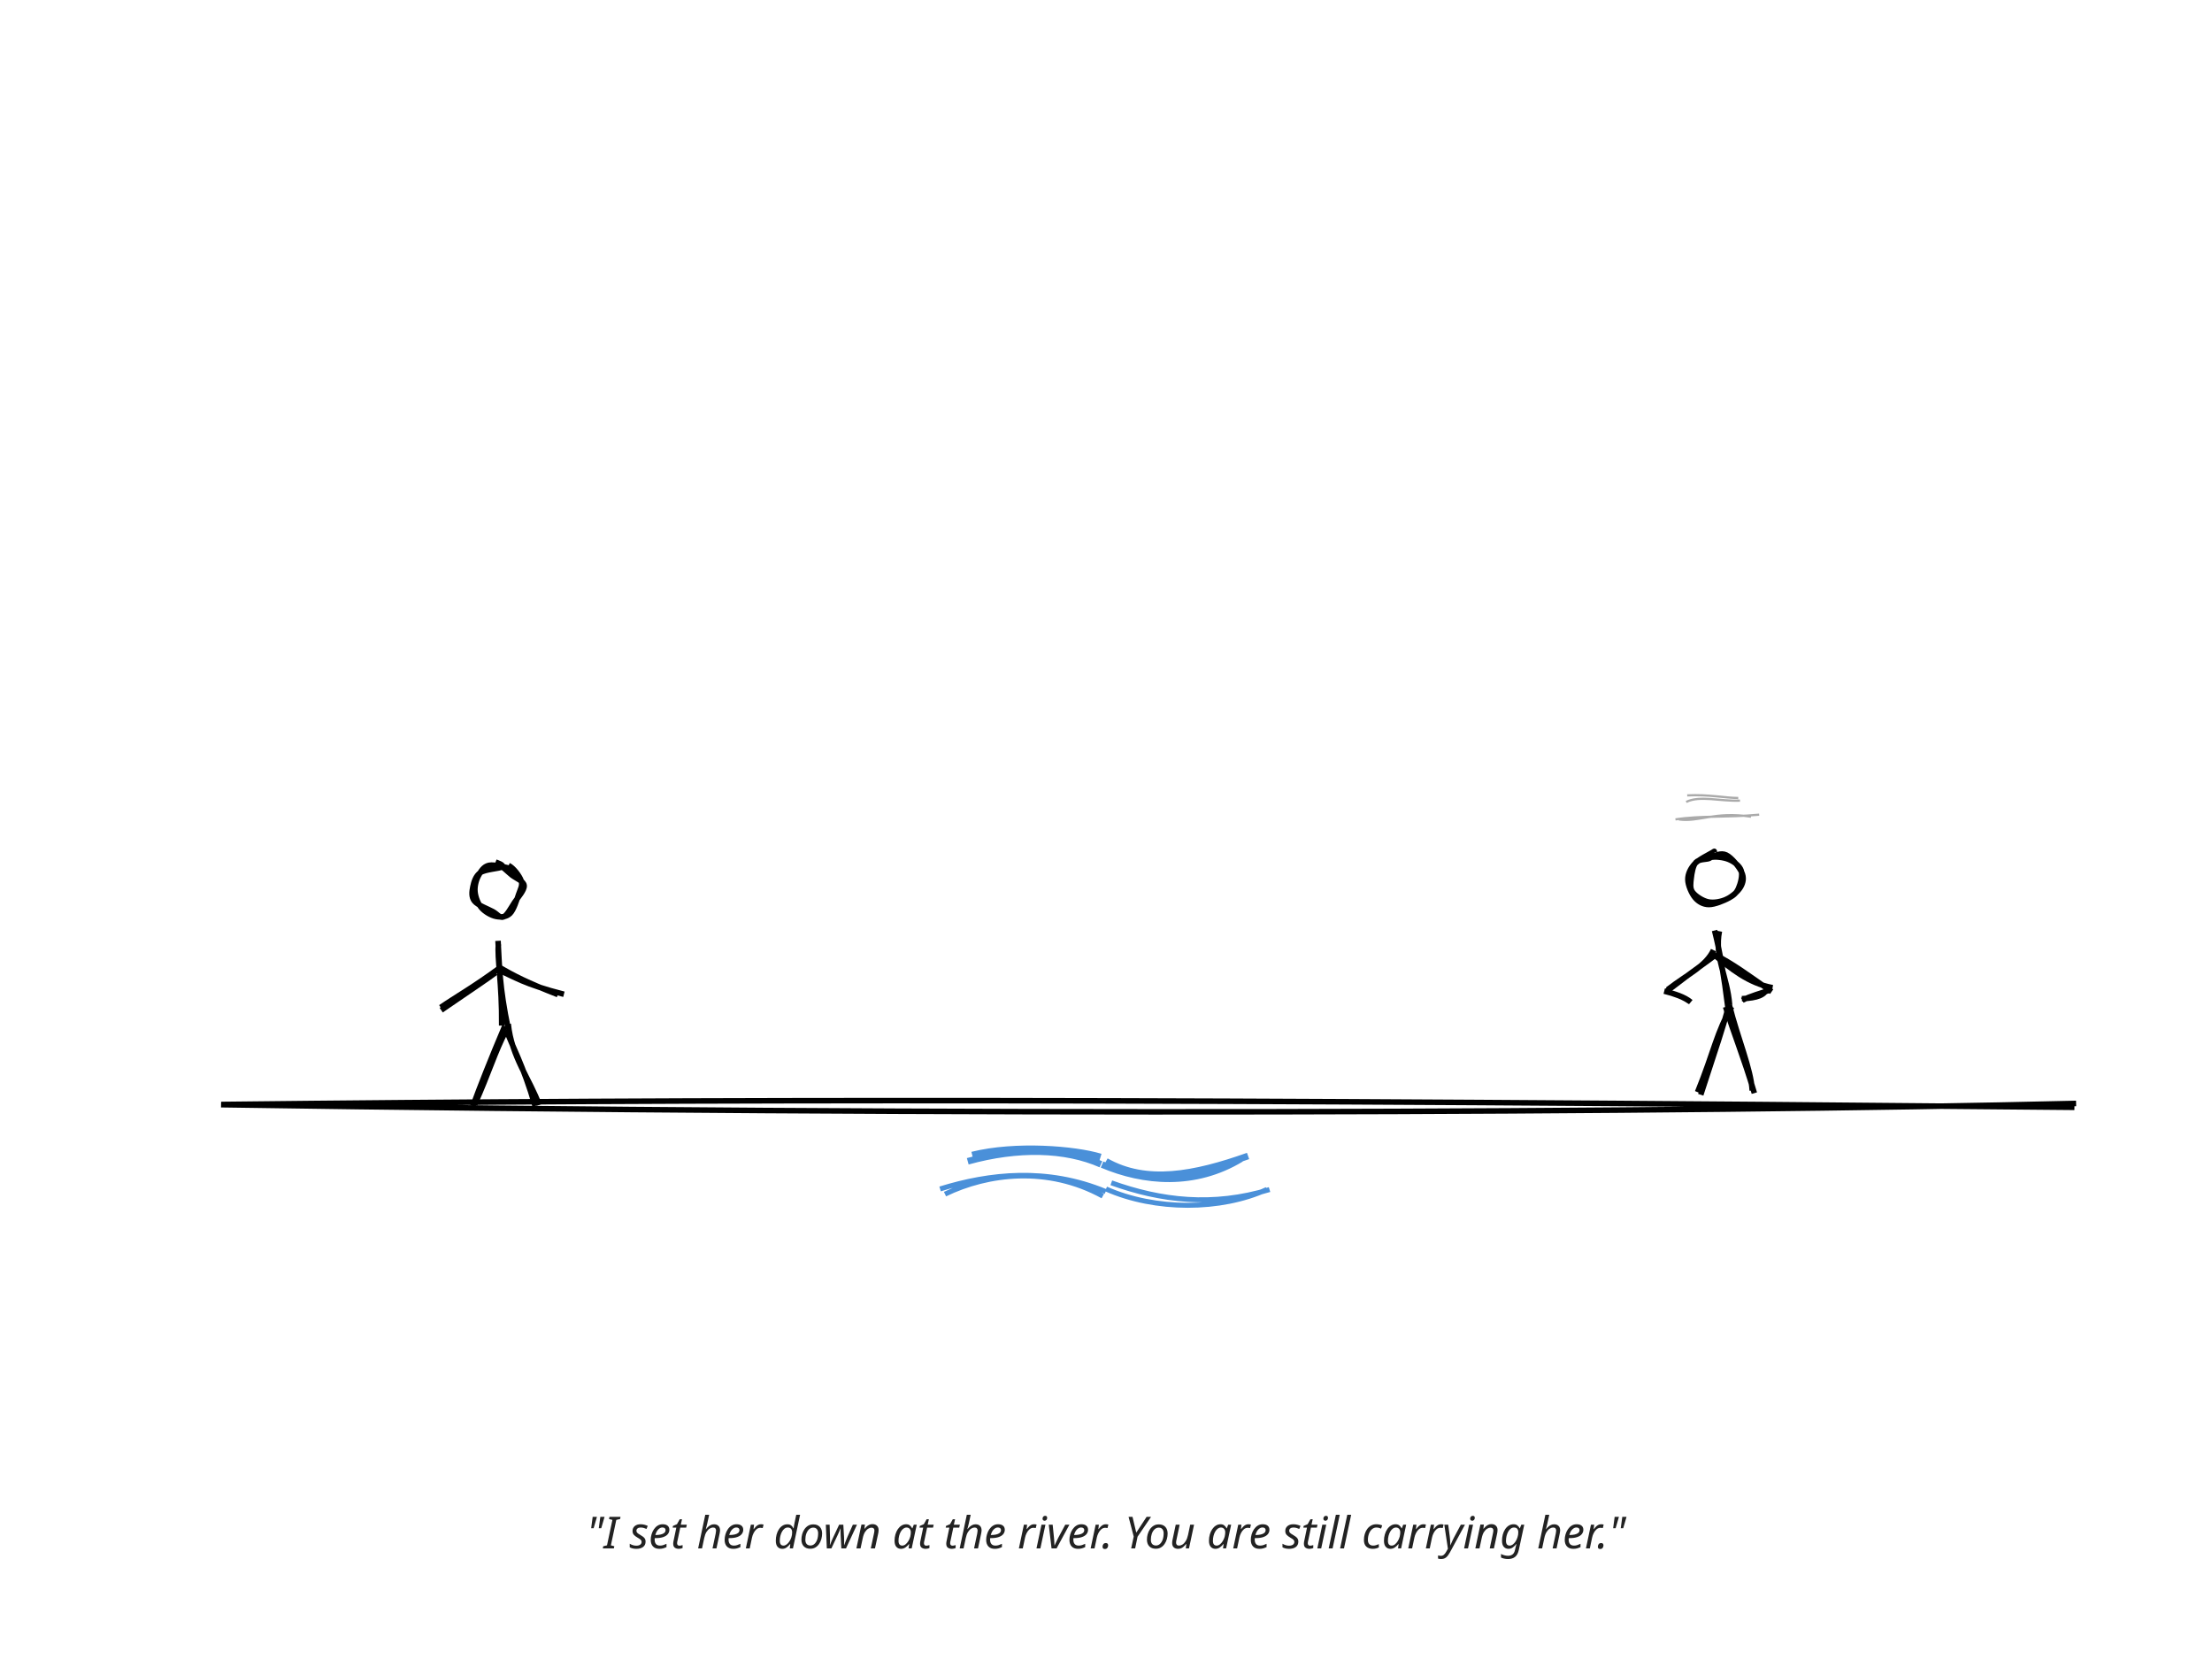
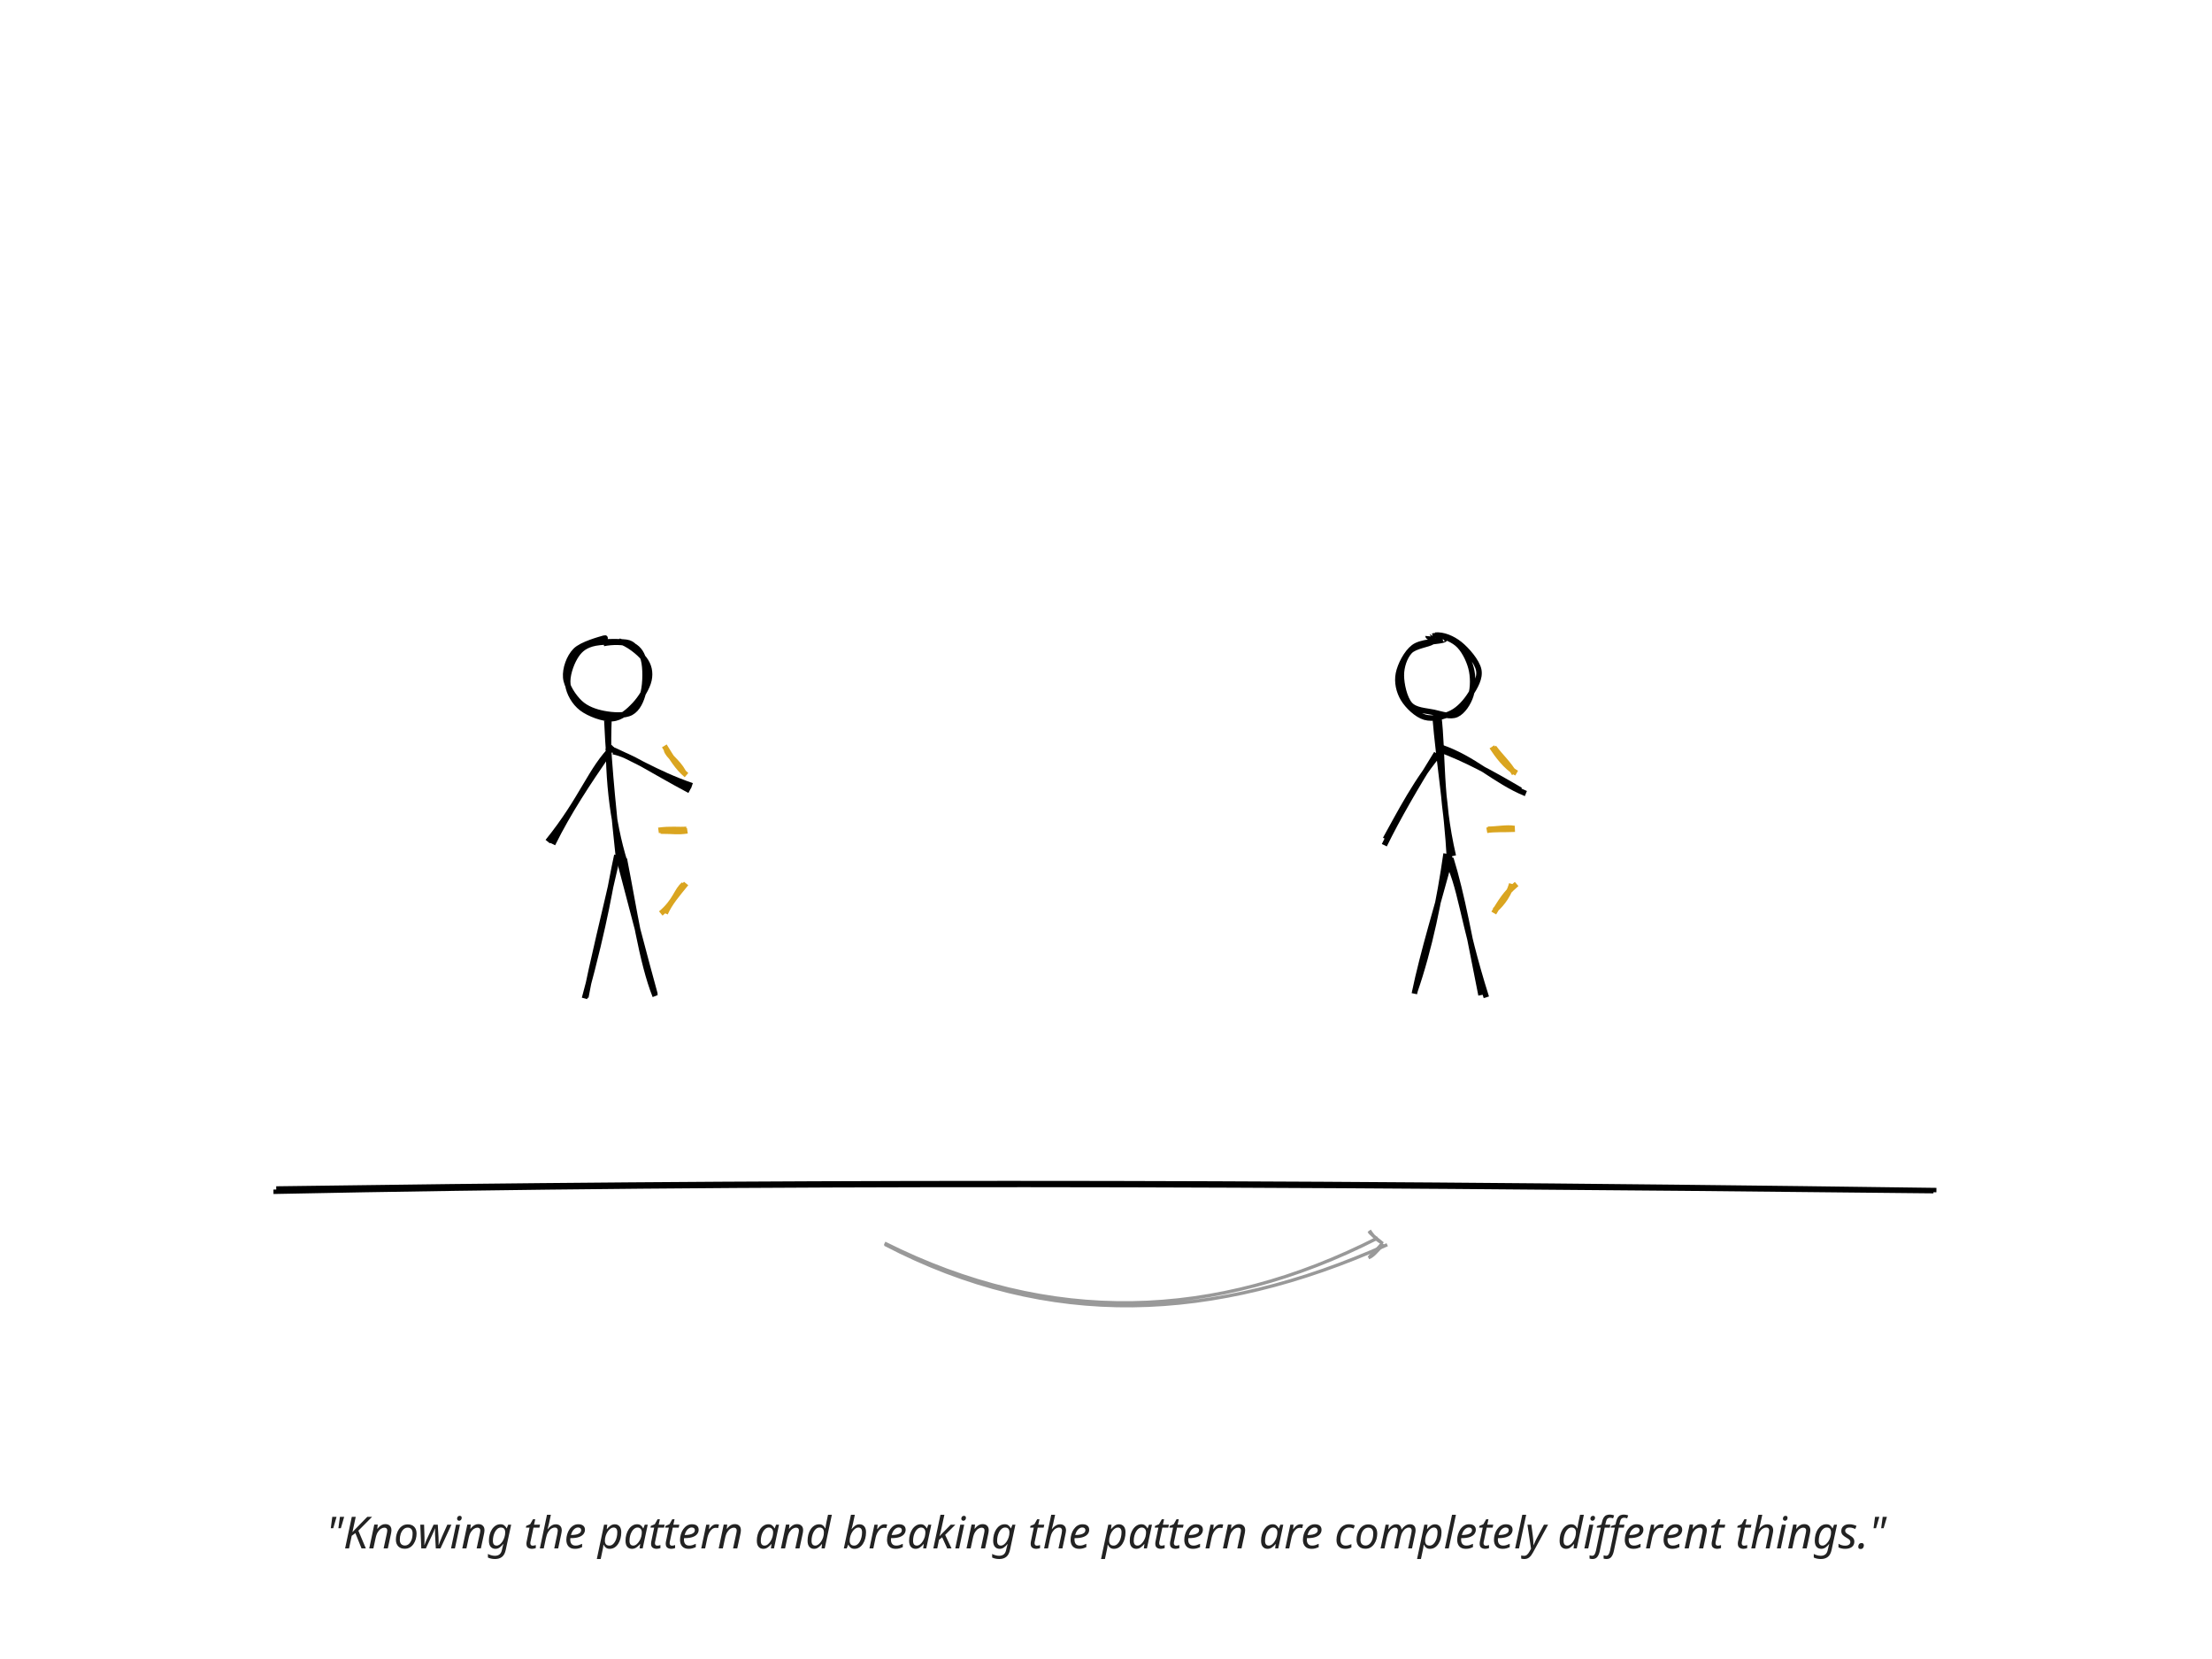
<svg xmlns="http://www.w3.org/2000/svg" width="800" height="600" viewBox="0 0 800 600">
  <rect width="800" height="600" fill="#FFFFFF" />
  <g>
-     <path d="M350 420 C368.18 414.957, 385.291 415.388, 398.158 421.072 M351.615 417.746 C367.257 413.85, 388.728 415.606, 398.022 418.44 M400 420 C414.595 428.273, 431.928 424.969, 451.383 418.072 M398.571 421.17 C413.657 427.582, 432.145 429.173, 448.826 419.073" stroke="#4A90D9" stroke-width="2.4" fill="none" />
+     <path d="M207.961 237.753 C207.961 237.753, 207.961 237.753, 207.961 237.753 M207.961 237.753 C207.961 237.753, 207.961 237.753, 207.961 237.753 M208.753 250.225 C211.973 246.09, 217.542 240.614, 223.36 233.864 M207.9 250.018 C210.617 247.764, 213.736 242.627, 222.693 233.309 M214.654 256.323 C219.781 248.405, 226.842 240.391, 231.473 235.311 M212.714 256.563 C217.347 249.653, 224.143 243.925, 229.569 235.81 M221.402 259.087 C223.915 255.224, 226.587 252.872, 235.004 244.972 M221.168 259.964 C222.979 255.566, 225.827 252.15, 234.298 244.035" stroke="none" stroke-width="1" fill="none" />
+     <path d="M223.887 231.861 C226.964 232.678, 231.143 235.921, 232.946 238.263 C234.75 240.606, 235.281 243.144, 234.706 245.917 C234.132 248.69, 231.711 252.568, 229.499 254.9 C227.287 257.231, 224.62 259.7, 221.434 259.906 C218.248 260.113, 213.06 258.188, 210.382 256.139 C207.704 254.089, 205.782 250.662, 205.368 247.61 C204.954 244.557, 206.454 240.281, 207.899 237.825 C209.345 235.368, 210.949 233.794, 214.042 232.871 C217.135 231.949, 223.805 231.947, 226.458 232.29 C229.11 232.633, 230.11 234.742, 229.956 234.929 M218.282 232.727 C221.326 232.089, 225.632 232.064, 228.044 233.041 C230.456 234.018, 231.975 235.73, 232.755 238.59 C233.534 241.45, 233.475 247.014, 232.721 250.199 C231.967 253.384, 230.622 256.39, 228.231 257.702 C225.84 259.015, 221.454 258.663, 218.374 258.075 C215.294 257.487, 212.044 256.348, 209.751 254.176 C207.457 252.004, 204.888 248.183, 204.613 245.042 C204.339 241.901, 205.789 237.706, 208.102 235.333 C210.415 232.959, 217.057 231.23, 218.489 230.8 C219.921 230.37, 216.698 232.233, 216.693 232.751" stroke="#000000" stroke-width="2" fill="none" />
  </g>
  <g>
-     <path d="M340 430 C357.846 424.457, 378.626 422.131, 399.882 430.931 M341.774 431.873 C357.299 424.333, 379.015 421.679, 398.837 432.586 M400 430 C417.777 437.902, 441.516 437.806, 458.186 430.19 M401.922 427.772 C419.818 434.234, 438.628 436.493, 459.148 430.223" stroke="#4A90D9" stroke-width="1.8" fill="none" />
+     <path d="M220.253 259.581 C219.431 279.864, 221.327 296.834, 225.922 311.735 M219.484 260.554 C220.338 279.207, 222.351 297.177, 223.669 309.921" stroke="#000000" stroke-width="2" fill="none" />
  </g>
  <g>
-     <path d="M172.724 317.098 C172.724 317.098, 172.724 317.098, 172.724 317.098 M172.724 317.098 C172.724 317.098, 172.724 317.098, 172.724 317.098 M175.021 326.724 C177.437 323.489, 180.55 320.06, 185.952 314.527 M174.363 328.03 C178.252 322.932, 181.332 319.07, 184.894 314.855 M181.546 332.012 C183.513 329.507, 186.092 326.706, 187.293 323.118 M181.636 331.485 C182.844 329.517, 185.033 327.18, 188.049 323.692" stroke="none" stroke-width="1" fill="none" />
-     <path d="M183.947 313.028 C185.595 313.778, 187.884 316.761, 188.487 318.502 C189.089 320.243, 188.236 321.495, 187.563 323.474 C186.89 325.453, 185.812 329.048, 184.448 330.374 C183.085 331.7, 181.106 331.776, 179.382 331.428 C177.658 331.081, 175.37 329.775, 174.105 328.289 C172.84 326.803, 171.974 324.434, 171.791 322.514 C171.609 320.595, 172.165 318.364, 173.008 316.771 C173.852 315.178, 174.861 313.385, 176.851 312.956 C178.841 312.528, 183.758 313.874, 184.948 314.201 C186.138 314.529, 184.181 314.843, 183.991 314.922 M179.9 312.844 C181.672 313.023, 183.527 315.257, 185.137 316.497 C186.747 317.738, 189.401 318.64, 189.56 320.286 C189.718 321.933, 187.333 324.488, 186.089 326.375 C184.845 328.262, 183.41 331.061, 182.095 331.608 C180.781 332.156, 179.95 330.612, 178.201 329.662 C176.452 328.711, 172.797 327.393, 171.601 325.905 C170.405 324.417, 170.662 322.456, 171.024 320.734 C171.386 319.011, 172.014 316.772, 173.775 315.57 C175.535 314.367, 180.679 314.152, 181.587 313.519 C182.495 312.886, 179.692 311.958, 179.221 311.772" stroke="#000000" stroke-width="2" fill="none" />
+     <path d="M223.099 309.277 C220.4 321.585, 219.425 331.61, 211.393 361.081 M223.249 310.169 C218.746 330.185, 214.004 348.854, 211.854 360.713" stroke="#000000" stroke-width="2" fill="none" />
  </g>
  <g>
-     <path d="M180.271 341.505 C179.725 346.348, 181.577 355.68, 181.443 370.922 M180.12 340.261 C180.623 349.237, 180.622 356.9, 183.814 372.125" stroke="#000000" stroke-width="2" fill="none" />
+     <path d="M225.794 310.649 C229.303 328.346, 232.063 347.969, 236.97 360.236 M223.652 309.667 C228.648 328.617, 233.31 346.705, 236.907 359.667" stroke="#000000" stroke-width="2" fill="none" />
  </g>
  <g>
-     <path d="M182.57 371.082 C177.443 383.173, 173.484 393.226, 171.026 399.996 M183.014 372.744 C179.009 380.344, 176.809 388.038, 171.693 399.456" stroke="#000000" stroke-width="2" fill="none" />
+     <path d="M221.743 271.823 C228.062 273.156, 234.038 277.679, 249.44 285.906 M219.311 270.251 C228.784 273.866, 236.824 279.554, 250.258 284.177" stroke="#000000" stroke-width="2" fill="none" />
  </g>
  <g>
-     <path d="M183.807 370.319 C184.989 382.249, 191.68 390.373, 194.991 399.62 M183.128 372.432 C185.11 378.177, 189.168 384.996, 193.523 399.989" stroke="#000000" stroke-width="2" fill="none" />
+     <path d="M221.851 270.091 C213.577 278.121, 210.744 288.732, 198.091 304.379 M219.605 272.986 C212.88 282.783, 205.66 293.526, 199.877 305.257" stroke="#000000" stroke-width="2" fill="none" />
  </g>
  <g>
-     <path d="M179.265 351.77 C176.023 354.198, 171.471 357.172, 159.574 365.343 M180.84 349.96 C172.061 356.499, 164.518 360.798, 159.386 364.34" stroke="#000000" stroke-width="2" fill="none" />
+     <path d="M247.096 279.122 C245.039 275.37, 241.649 273.464, 241.033 271.22 M248.281 280.334 C244.912 277.45, 243.068 274.312, 240.26 269.755" stroke="#DAA520" stroke-width="2" fill="none" />
  </g>
  <g>
-     <path d="M180.371 350.856 C185.849 353.163, 189.452 355.916, 203.946 359.587 M180.104 349.581 C186.25 353.086, 190.408 355.277, 201.762 359.71" stroke="#000000" stroke-width="2" fill="none" />
+     <path d="M248.603 300.468 C244.89 301, 244.095 300.578, 238.884 300.57 M248.271 299.961 C245.26 300.183, 242.6 299.69, 238.144 300.314" stroke="#DAA520" stroke-width="2" fill="none" />
  </g>
  <g>
-     <path d="M612.702 312.661 C612.702 312.661, 612.702 312.661, 612.702 312.661 M612.702 312.661 C612.702 312.661, 612.702 312.661, 612.702 312.661 M611.17 324.493 C616.932 321.083, 619.16 315.276, 623.71 309.863 M613.007 325.216 C615.204 321.264, 618.959 318.922, 625.129 310.485 M621.224 327.066 C624.638 322.882, 626.492 321.49, 629.877 318.011 M621.647 326.074 C623.969 323.795, 625.196 322.873, 629.777 317.183" stroke="none" stroke-width="1" fill="none" />
-     <path d="M618.433 310.15 C620.282 309.659, 623.384 310.054, 625.265 310.835 C627.147 311.617, 629.141 313.102, 629.721 314.84 C630.3 316.579, 629.472 319.615, 628.743 321.265 C628.013 322.914, 627.127 323.761, 625.344 324.739 C623.56 325.718, 620.095 327.155, 618.042 327.137 C615.99 327.119, 614.295 326.139, 613.028 324.632 C611.76 323.125, 610.459 320.128, 610.436 318.097 C610.414 316.065, 611.394 314.084, 612.891 312.444 C614.387 310.804, 618.28 308.955, 619.413 308.257 C620.547 307.56, 619.664 308.035, 619.689 308.259 M618.301 310.079 C620.3 309.433, 622.362 308.293, 624.298 309.2 C626.235 310.106, 629.045 313.596, 629.922 315.518 C630.798 317.44, 630.468 319.118, 629.558 320.73 C628.647 322.343, 626.418 324.282, 624.458 325.192 C622.499 326.102, 619.854 326.61, 617.801 326.188 C615.749 325.766, 613.168 324.089, 612.143 322.657 C611.117 321.226, 611.447 319.397, 611.648 317.601 C611.85 315.805, 612.295 313.06, 613.35 311.881 C614.405 310.701, 617.12 310.848, 617.978 310.526 C618.837 310.204, 618.401 310.254, 618.5 309.947" stroke="#000000" stroke-width="2" fill="none" />
+     <path d="M247.315 319.872 C244.71 321.893, 244.377 325.879, 238.983 330.376 M248.145 319.52 C245.145 323.2, 242.2 326.602, 240.58 330.316" stroke="#DAA520" stroke-width="2" fill="none" />
  </g>
  <g>
-     <path d="M621.842 336.787 C619.993 346.15, 624.74 353.208, 625.525 363.413 M620.1 336.528 C622.208 344.907, 623.48 353.076, 624.907 364.236" stroke="#000000" stroke-width="2" fill="none" />
+     <path d="M511.424 233.897 C511.424 233.897, 511.424 233.897, 511.424 233.897 M511.424 233.897 C511.424 233.897, 511.424 233.897, 511.424 233.897 M509.267 251.194 C510.82 244.635, 513.699 242.735, 525.097 230.534 M507.876 250.047 C513.25 243.64, 517.828 238.994, 523.884 232.228 M513.64 258.263 C518.123 252.372, 521.831 244.831, 529.759 237.816 M512.379 256.531 C518.46 249.601, 525.612 241.809, 530.027 235.153 M521.175 257.33 C525.128 255.378, 529.629 251.883, 533.46 243.83 M522.217 257.769 C526.551 252.179, 531.612 247.98, 534.846 243.308" stroke="none" stroke-width="1" fill="none" />
+     <path d="M519.113 229.711 C521.937 229.457, 525.315 230.849, 527.928 232.934 C530.54 235.02, 534.14 239.201, 534.788 242.225 C535.436 245.249, 533.443 248.476, 531.814 251.079 C530.185 253.682, 527.767 256.457, 525.014 257.841 C522.262 259.225, 518.215 260.231, 515.299 259.383 C512.383 258.535, 509.105 255.38, 507.518 252.752 C505.93 250.123, 505.147 246.726, 505.773 243.613 C506.399 240.499, 508.635 236.08, 511.275 234.069 C513.914 232.058, 519.84 232.041, 521.608 231.546 C523.376 231.05, 522.167 230.855, 521.882 231.095 M518.149 230.063 C520.756 229.356, 524.694 230.874, 527.003 232.786 C529.313 234.699, 531.181 238.422, 532.007 241.537 C532.832 244.653, 532.825 248.664, 531.957 251.477 C531.089 254.29, 529.037 257.388, 526.799 258.413 C524.56 259.438, 521.345 258.238, 518.526 257.628 C515.707 257.017, 511.838 256.98, 509.885 254.752 C507.932 252.523, 506.818 247.451, 506.81 244.256 C506.802 241.062, 507.978 237.606, 509.834 235.584 C511.691 233.562, 516.847 233.044, 517.949 232.127 C519.051 231.209, 516.427 230.308, 516.447 230.08" stroke="#000000" stroke-width="2" fill="none" />
  </g>
  <g>
-     <path d="M626.318 364.109 C620.944 372.951, 619.934 380.224, 613.942 394.978 M624.928 364.875 C622.968 372.03, 621.045 377.783, 615.098 395.941" stroke="#000000" stroke-width="2" fill="none" />
+     <path d="M520.323 258.941 C521.979 272.727, 520.618 287.958, 525.601 309.556 M519.013 259.045 C520.419 275.952, 523.245 292.213, 524.247 310.712" stroke="#000000" stroke-width="2" fill="none" />
  </g>
  <g>
-     <path d="M625.415 363.392 C628.508 375.674, 633.265 386.528, 633.718 394.423 M624.096 364.157 C626.787 373.116, 630.625 382.282, 634.486 395.344" stroke="#000000" stroke-width="2" fill="none" />
+     <path d="M522.998 308.736 C520.683 325.207, 516.988 343.251, 511.653 358.648 M524.56 309.959 C519.885 327.71, 514.731 343.88, 511.523 359.383" stroke="#000000" stroke-width="2" fill="none" />
  </g>
  <g>
-     <path d="M619.71 343.621 C616.941 349.484, 610.671 352.095, 603.115 357.907 M620.887 345 C617.339 347.905, 613.764 350.03, 602.737 358.57" stroke="#000000" stroke-width="2" fill="none" />
+     <path d="M522.896 310.344 C528.279 319.518, 528.829 333.129, 537.553 360.682 M524.724 310.502 C528.789 323.634, 531.614 339.816, 535.64 359.887" stroke="#000000" stroke-width="2" fill="none" />
  </g>
  <g>
-     <path d="M602.62 358.168 C604.544 359.719, 607.005 359.381, 611.129 362.181 M601.887 358.458 C605.696 359.429, 609.175 360.489, 611.494 362.426" stroke="#000000" stroke-width="2" fill="none" />
+     <path d="M520.766 270.15 C533.169 274.258, 540.444 282.333, 551.853 286.997 M519.753 270.72 C530.311 274.584, 539.598 279.717, 549.895 285.768" stroke="#000000" stroke-width="2" fill="none" />
  </g>
  <g>
-     <path d="M620.077 345.402 C625.787 350.14, 632.311 355.586, 641.072 357.216 M620.261 345.346 C626.206 348.256, 632.048 352.542, 640.749 358.649" stroke="#000000" stroke-width="2" fill="none" />
+     <path d="M521.59 271.272 C512.482 281.676, 505.965 294.666, 501.046 303.449 M519.537 272.472 C512.269 284.113, 505.419 295.92, 500.656 305.676" stroke="#000000" stroke-width="2" fill="none" />
  </g>
  <g>
-     <path d="M639.226 357.229 C638.226 359.971, 635.62 360.909, 629.972 361.198 M639.593 358.252 C637.132 359.155, 633.205 360.124, 630.119 361.761" stroke="#000000" stroke-width="2" fill="none" />
+     <path d="M548.52 279.615 C544.585 277.375, 541.52 273.088, 539.553 270.107 M547.713 279.833 C545.781 276.326, 542.855 273.785, 540.264 270.293" stroke="#DAA520" stroke-width="2" fill="none" />
  </g>
  <g>
-     <path d="M607.214 296.359 C614.376 297.405, 620.082 293.352, 633.281 295.372 M605.954 296.347 C615.106 294.911, 624.217 295.738, 636.23 294.637" stroke="#aaa" stroke-width="0.8" fill="none" />
+     <path d="M547.715 299.643 C545.044 299.148, 541.185 299.941, 538.071 299.921 M547.883 299.882 C544.045 300.067, 540.291 299.826, 537.721 300.293" stroke="#DAA520" stroke-width="2" fill="none" />
  </g>
  <g>
-     <path d="M609.83 290.044 C614.679 287.595, 622.127 289.862, 629.297 289.563 M610.205 287.665 C618.016 287.274, 623.593 288.578, 628.662 288.608" stroke="#aaa" stroke-width="0.8" fill="none" />
+     <path d="M546.745 319.667 C545.316 324.86, 541.88 328.001, 540.591 329.2 M548.51 319.704 C545.76 322.089, 544.053 323.687, 540.242 330.209" stroke="#DAA520" stroke-width="2" fill="none" />
  </g>
  <g>
-     <path d="M79.95 399.528 C344.628 403.57, 609.335 402.437, 750.852 399.073 M80.081 399.446 C255.479 397.468, 429.993 397.402, 750.247 400.476" stroke="#000000" stroke-width="2" fill="none" />
+     <path d="M320 450 C379.413 481, 438.98 478.205, 501.712 450.167 M319.942 449.61 C379.774 479.629, 439.503 477.724, 498.307 447.713" stroke="#999" stroke-width="1.2" fill="none" />
  </g>
-   <text x="400" y="560" text-anchor="middle" font-family="sans-serif" font-size="16" fill="#222" font-style="italic">"I set her down at the river. You are still carrying her."</text>
+   <g>
+     <path d="M495.288 445.029 C495.818 445.832, 497.113 447.972, 499.572 449.348 M495.076 445.318 C495.682 446.132, 496.699 447.044, 500.091 449.765" stroke="#999" stroke-width="1.2" fill="none" />
+   </g>
+   <g>
+     <path d="M494.953 454.847 C496.344 454.426, 497.733 452.879, 500.334 449.913 M495.176 454.952 C495.751 453.675, 497.207 453.01, 499.918 449.686" stroke="#999" stroke-width="1.2" fill="none" />
+   </g>
+   <g>
+     <path d="M98.9 431.025 C274.707 427.455, 450.376 428.111, 699.258 430.795 M99.904 429.836 C268.313 427.446, 437.031 426.819, 700.328 430.406" stroke="#000000" stroke-width="1.6" fill="none" />
+   </g>
+   <text x="400" y="560" text-anchor="middle" font-family="sans-serif" font-size="16" fill="#222" font-style="italic">"Knowing the pattern and breaking the pattern are completely different things."</text>
</svg>
